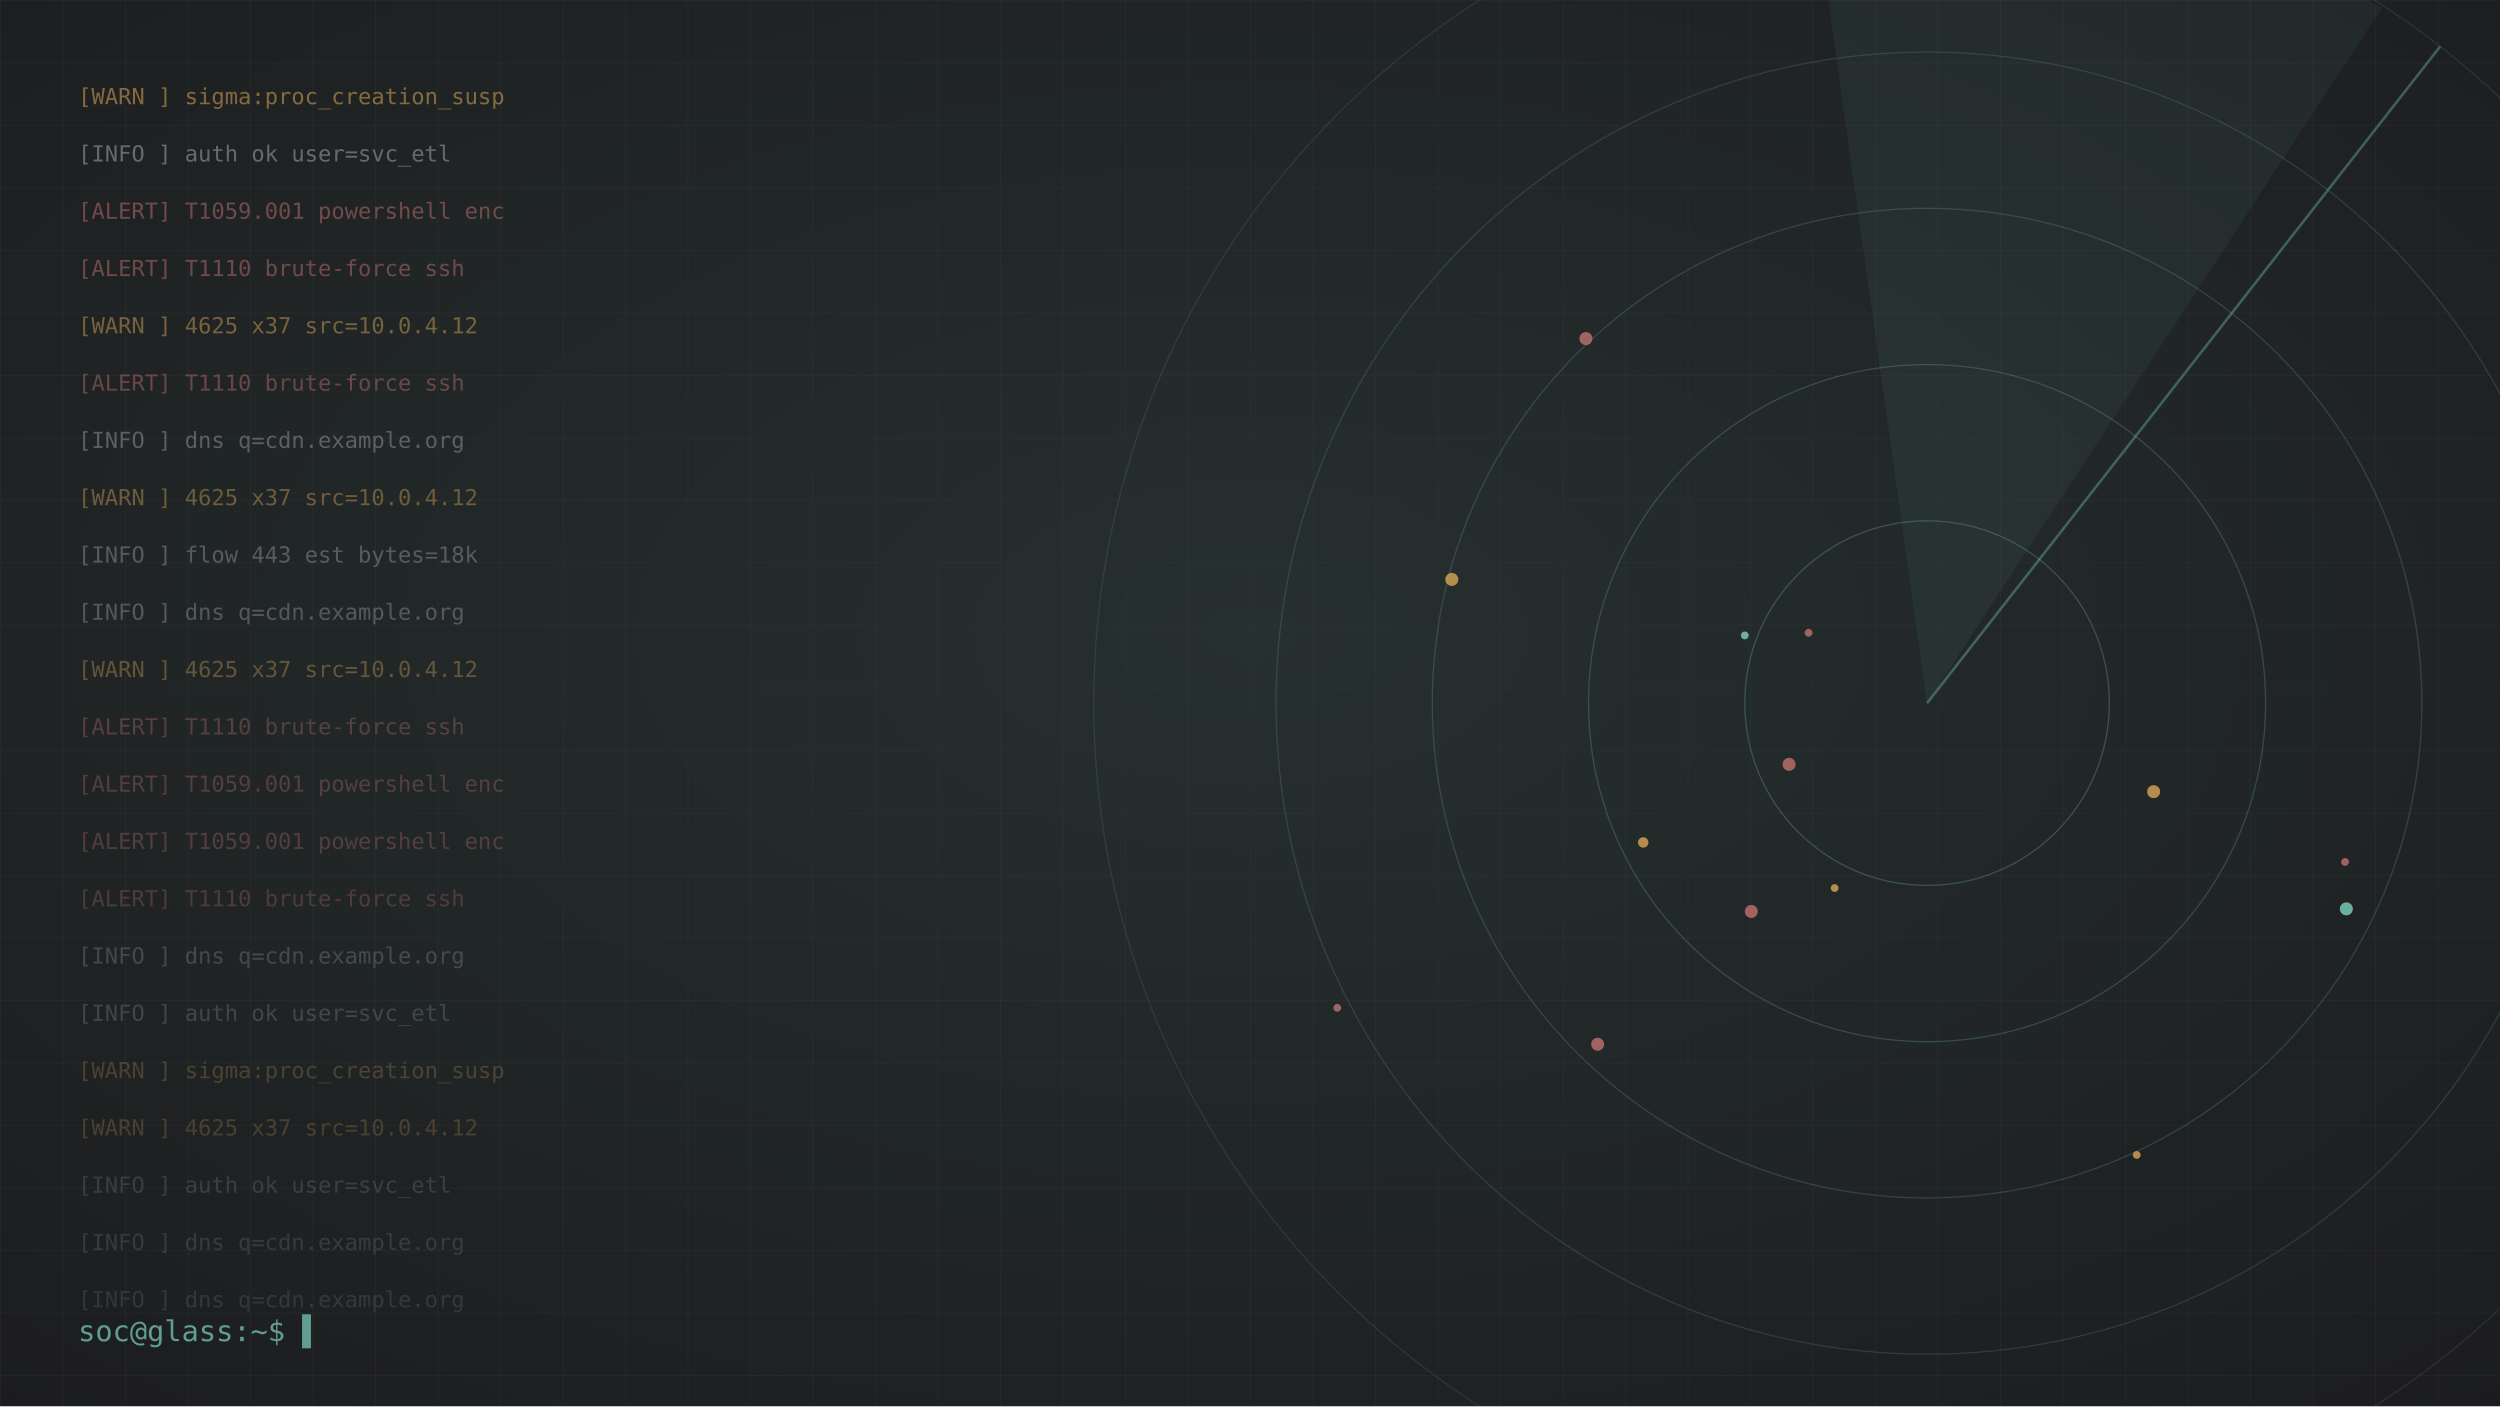
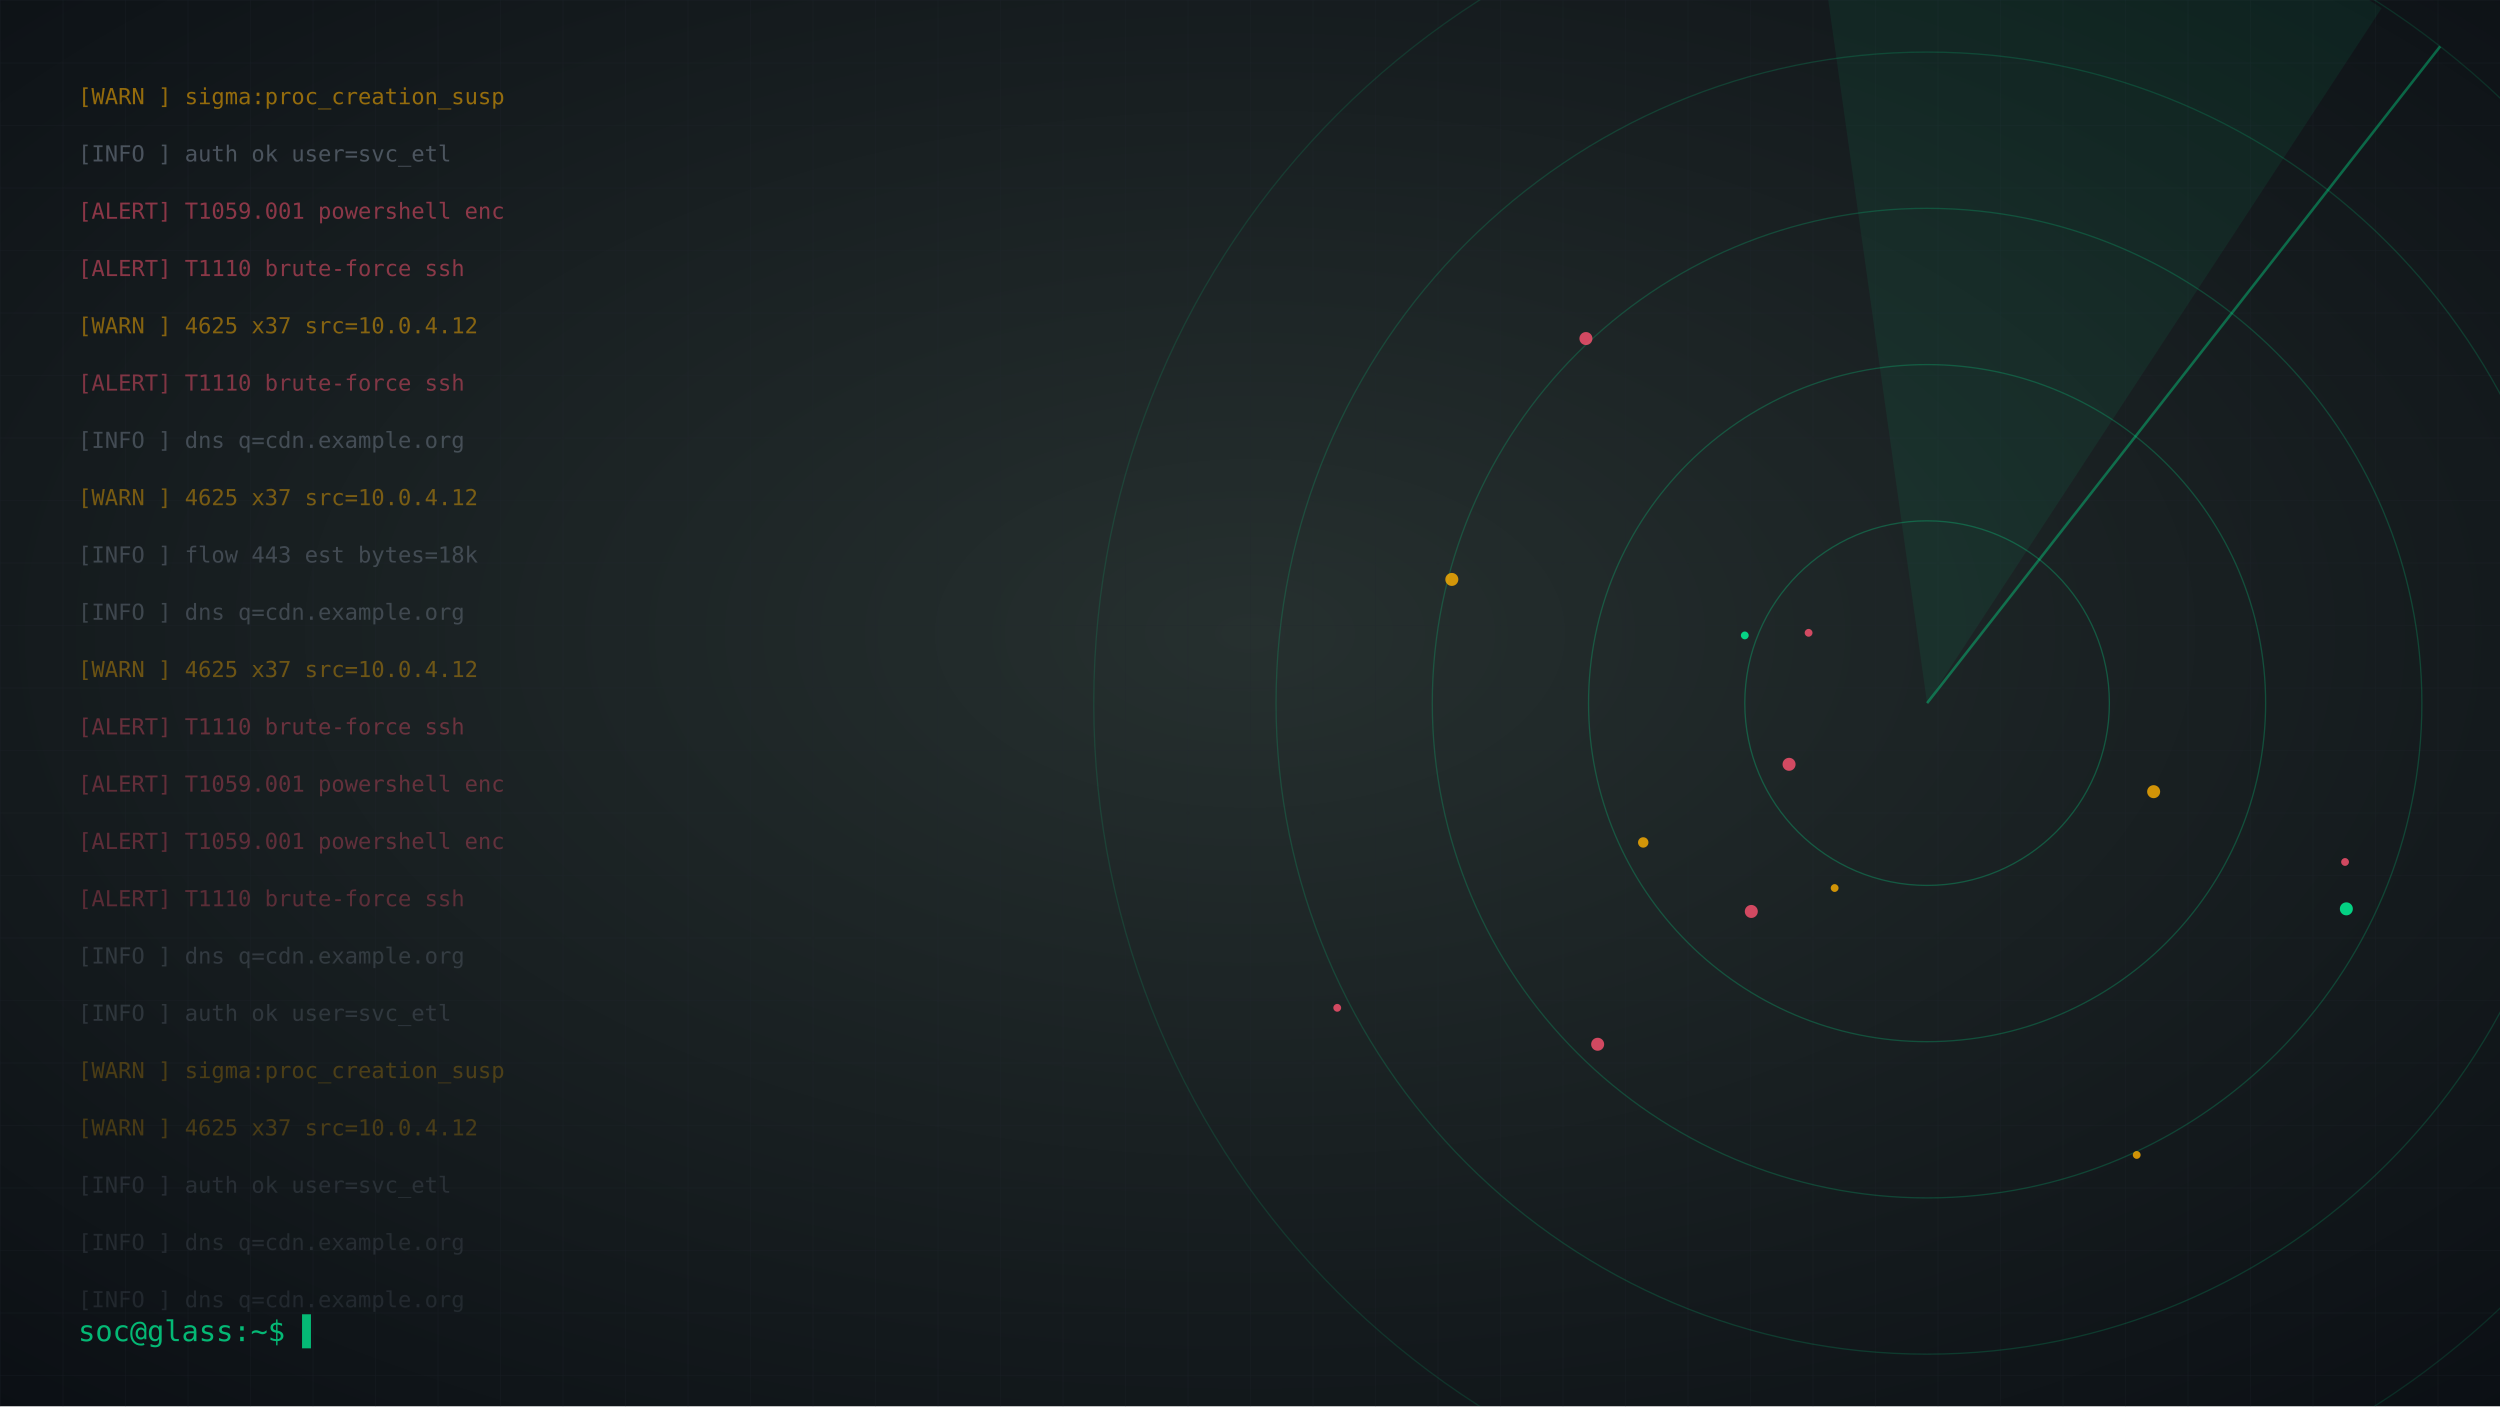
<svg xmlns="http://www.w3.org/2000/svg" viewBox="0 0 1920 1080" preserveAspectRatio="xMidYMid slice">
  <defs>
    <radialGradient id="g" cx="50%" cy="45%" r="75%">
      <stop offset="0" stop-color="#26302f" />
-       <stop offset="1" stop-color="#1c1c1e" />
+       <stop offset="1" stop-color="#0b0f14" />
    </radialGradient>
    <pattern id="p" width="48" height="48" patternUnits="userSpaceOnUse">
-       <path d="M48 0H0V48" fill="none" stroke="#3a3a40" stroke-width=".6" opacity=".55" />
+       <path d="M48 0H0V48" fill="none" stroke="#1e2632" stroke-width=".6" opacity=".55" />
    </pattern>
  </defs>
  <rect width="1920" height="1080" fill="url(#g)" />
  <rect width="1920" height="1080" fill="url(#p)" />
-   <circle cx="1480" cy="540" r="140" fill="none" stroke="#7dd3c0" stroke-width="1" opacity="0.25" />
-   <circle cx="1480" cy="540" r="260" fill="none" stroke="#7dd3c0" stroke-width="1" opacity="0.22" />
-   <circle cx="1480" cy="540" r="380" fill="none" stroke="#7dd3c0" stroke-width="1" opacity="0.19" />
-   <circle cx="1480" cy="540" r="500" fill="none" stroke="#7dd3c0" stroke-width="1" opacity="0.16" />
-   <circle cx="1480" cy="540" r="640" fill="none" stroke="#7dd3c0" stroke-width="1" opacity="0.12" />
-   <path d="M1480 540 L1480 -100" stroke="#7dd3c0" stroke-width="2" opacity=".35" transform="rotate(38 1480 540)" />
-   <path d="M1480 540 L1480 -100 A640 640 0 0 1 1900 60 Z" fill="#7dd3c0" opacity=".06" transform="rotate(-8 1480 540)" />
-   <circle cx="1409" cy="682" r="3" fill="#d8a657" opacity=".8" />
-   <circle cx="1802" cy="698" r="5" fill="#7dd3c0" opacity=".8" />
-   <circle cx="1801" cy="662" r="3" fill="#c07070" opacity=".8" />
-   <circle cx="1374" cy="587" r="5" fill="#c07070" opacity=".8" />
-   <circle cx="1027" cy="774" r="3" fill="#c07070" opacity=".8" />
-   <circle cx="1218" cy="260" r="5" fill="#c07070" opacity=".8" />
-   <circle cx="1389" cy="486" r="3" fill="#c07070" opacity=".8" />
-   <circle cx="1340" cy="488" r="3" fill="#7dd3c0" opacity=".8" />
-   <circle cx="1115" cy="445" r="5" fill="#d8a657" opacity=".8" />
-   <circle cx="1641" cy="887" r="3" fill="#d8a657" opacity=".8" />
-   <circle cx="1227" cy="802" r="5" fill="#c07070" opacity=".8" />
-   <circle cx="1654" cy="608" r="5" fill="#d8a657" opacity=".8" />
-   <circle cx="1262" cy="647" r="4" fill="#d8a657" opacity=".8" />
-   <circle cx="1345" cy="700" r="5" fill="#c07070" opacity=".8" />
-   <text x="60" y="80" font-family="monospace" font-size="17" fill="#d8a657" opacity="0.55">[WARN ] sigma:proc_creation_susp</text>
-   <text x="60" y="124" font-family="monospace" font-size="17" fill="#a8a8ae" opacity="0.53">[INFO ] auth ok user=svc_etl</text>
-   <text x="60" y="168" font-family="monospace" font-size="17" fill="#c07070" opacity="0.51">[ALERT] T1059.001 powershell enc</text>
-   <text x="60" y="212" font-family="monospace" font-size="17" fill="#c07070" opacity="0.50">[ALERT] T1110 brute-force ssh</text>
-   <text x="60" y="256" font-family="monospace" font-size="17" fill="#d8a657" opacity="0.48">[WARN ] 4625 x37 src=10.0.4.12</text>
-   <text x="60" y="300" font-family="monospace" font-size="17" fill="#c07070" opacity="0.46">[ALERT] T1110 brute-force ssh</text>
-   <text x="60" y="344" font-family="monospace" font-size="17" fill="#a8a8ae" opacity="0.44">[INFO ] dns q=cdn.example.org</text>
-   <text x="60" y="388" font-family="monospace" font-size="17" fill="#d8a657" opacity="0.42">[WARN ] 4625 x37 src=10.0.4.12</text>
-   <text x="60" y="432" font-family="monospace" font-size="17" fill="#a8a8ae" opacity="0.41">[INFO ] flow 443 est bytes=18k</text>
-   <text x="60" y="476" font-family="monospace" font-size="17" fill="#a8a8ae" opacity="0.39">[INFO ] dns q=cdn.example.org</text>
-   <text x="60" y="520" font-family="monospace" font-size="17" fill="#d8a657" opacity="0.37">[WARN ] 4625 x37 src=10.0.4.12</text>
-   <text x="60" y="564" font-family="monospace" font-size="17" fill="#c07070" opacity="0.35">[ALERT] T1110 brute-force ssh</text>
-   <text x="60" y="608" font-family="monospace" font-size="17" fill="#c07070" opacity="0.33">[ALERT] T1059.001 powershell enc</text>
-   <text x="60" y="652" font-family="monospace" font-size="17" fill="#c07070" opacity="0.32">[ALERT] T1059.001 powershell enc</text>
-   <text x="60" y="696" font-family="monospace" font-size="17" fill="#c07070" opacity="0.30">[ALERT] T1110 brute-force ssh</text>
-   <text x="60" y="740" font-family="monospace" font-size="17" fill="#a8a8ae" opacity="0.28">[INFO ] dns q=cdn.example.org</text>
-   <text x="60" y="784" font-family="monospace" font-size="17" fill="#a8a8ae" opacity="0.26">[INFO ] auth ok user=svc_etl</text>
-   <text x="60" y="828" font-family="monospace" font-size="17" fill="#d8a657" opacity="0.24">[WARN ] sigma:proc_creation_susp</text>
-   <text x="60" y="872" font-family="monospace" font-size="17" fill="#d8a657" opacity="0.23">[WARN ] 4625 x37 src=10.0.4.12</text>
-   <text x="60" y="916" font-family="monospace" font-size="17" fill="#a8a8ae" opacity="0.21">[INFO ] auth ok user=svc_etl</text>
-   <text x="60" y="960" font-family="monospace" font-size="17" fill="#a8a8ae" opacity="0.19">[INFO ] dns q=cdn.example.org</text>
-   <text x="60" y="1004" font-family="monospace" font-size="17" fill="#a8a8ae" opacity="0.17">[INFO ] dns q=cdn.example.org</text>
-   <text x="60" y="1030" font-family="monospace" font-size="22" fill="#7dd3c0" opacity=".7">soc@glass:~$ ▌</text>
+   <circle cx="1480" cy="540" r="140" fill="none" stroke="#00ff9c" stroke-width="1" opacity="0.25" />
+   <circle cx="1480" cy="540" r="260" fill="none" stroke="#00ff9c" stroke-width="1" opacity="0.22" />
+   <circle cx="1480" cy="540" r="380" fill="none" stroke="#00ff9c" stroke-width="1" opacity="0.19" />
+   <circle cx="1480" cy="540" r="500" fill="none" stroke="#00ff9c" stroke-width="1" opacity="0.16" />
+   <circle cx="1480" cy="540" r="640" fill="none" stroke="#00ff9c" stroke-width="1" opacity="0.12" />
+   <path d="M1480 540 L1480 -100" stroke="#00ff9c" stroke-width="2" opacity=".35" transform="rotate(38 1480 540)" />
+   <path d="M1480 540 L1480 -100 A640 640 0 0 1 1900 60 Z" fill="#00ff9c" opacity=".06" transform="rotate(-8 1480 540)" />
+   <circle cx="1409" cy="682" r="3" fill="#ffb000" opacity=".8" />
+   <circle cx="1802" cy="698" r="5" fill="#00ff9c" opacity=".8" />
+   <circle cx="1801" cy="662" r="3" fill="#ff5370" opacity=".8" />
+   <circle cx="1374" cy="587" r="5" fill="#ff5370" opacity=".8" />
+   <circle cx="1027" cy="774" r="3" fill="#ff5370" opacity=".8" />
+   <circle cx="1218" cy="260" r="5" fill="#ff5370" opacity=".8" />
+   <circle cx="1389" cy="486" r="3" fill="#ff5370" opacity=".8" />
+   <circle cx="1340" cy="488" r="3" fill="#00ff9c" opacity=".8" />
+   <circle cx="1115" cy="445" r="5" fill="#ffb000" opacity=".8" />
+   <circle cx="1641" cy="887" r="3" fill="#ffb000" opacity=".8" />
+   <circle cx="1227" cy="802" r="5" fill="#ff5370" opacity=".8" />
+   <circle cx="1654" cy="608" r="5" fill="#ffb000" opacity=".8" />
+   <circle cx="1262" cy="647" r="4" fill="#ffb000" opacity=".8" />
+   <circle cx="1345" cy="700" r="5" fill="#ff5370" opacity=".8" />
+   <text x="60" y="80" font-family="monospace" font-size="17" fill="#ffb000" opacity="0.55">[WARN ] sigma:proc_creation_susp</text>
+   <text x="60" y="124" font-family="monospace" font-size="17" fill="#7d8898" opacity="0.53">[INFO ] auth ok user=svc_etl</text>
+   <text x="60" y="168" font-family="monospace" font-size="17" fill="#ff5370" opacity="0.51">[ALERT] T1059.001 powershell enc</text>
+   <text x="60" y="212" font-family="monospace" font-size="17" fill="#ff5370" opacity="0.50">[ALERT] T1110 brute-force ssh</text>
+   <text x="60" y="256" font-family="monospace" font-size="17" fill="#ffb000" opacity="0.48">[WARN ] 4625 x37 src=10.0.4.12</text>
+   <text x="60" y="300" font-family="monospace" font-size="17" fill="#ff5370" opacity="0.46">[ALERT] T1110 brute-force ssh</text>
+   <text x="60" y="344" font-family="monospace" font-size="17" fill="#7d8898" opacity="0.44">[INFO ] dns q=cdn.example.org</text>
+   <text x="60" y="388" font-family="monospace" font-size="17" fill="#ffb000" opacity="0.42">[WARN ] 4625 x37 src=10.0.4.12</text>
+   <text x="60" y="432" font-family="monospace" font-size="17" fill="#7d8898" opacity="0.41">[INFO ] flow 443 est bytes=18k</text>
+   <text x="60" y="476" font-family="monospace" font-size="17" fill="#7d8898" opacity="0.39">[INFO ] dns q=cdn.example.org</text>
+   <text x="60" y="520" font-family="monospace" font-size="17" fill="#ffb000" opacity="0.37">[WARN ] 4625 x37 src=10.0.4.12</text>
+   <text x="60" y="564" font-family="monospace" font-size="17" fill="#ff5370" opacity="0.35">[ALERT] T1110 brute-force ssh</text>
+   <text x="60" y="608" font-family="monospace" font-size="17" fill="#ff5370" opacity="0.33">[ALERT] T1059.001 powershell enc</text>
+   <text x="60" y="652" font-family="monospace" font-size="17" fill="#ff5370" opacity="0.32">[ALERT] T1059.001 powershell enc</text>
+   <text x="60" y="696" font-family="monospace" font-size="17" fill="#ff5370" opacity="0.30">[ALERT] T1110 brute-force ssh</text>
+   <text x="60" y="740" font-family="monospace" font-size="17" fill="#7d8898" opacity="0.28">[INFO ] dns q=cdn.example.org</text>
+   <text x="60" y="784" font-family="monospace" font-size="17" fill="#7d8898" opacity="0.26">[INFO ] auth ok user=svc_etl</text>
+   <text x="60" y="828" font-family="monospace" font-size="17" fill="#ffb000" opacity="0.24">[WARN ] sigma:proc_creation_susp</text>
+   <text x="60" y="872" font-family="monospace" font-size="17" fill="#ffb000" opacity="0.23">[WARN ] 4625 x37 src=10.0.4.12</text>
+   <text x="60" y="916" font-family="monospace" font-size="17" fill="#7d8898" opacity="0.21">[INFO ] auth ok user=svc_etl</text>
+   <text x="60" y="960" font-family="monospace" font-size="17" fill="#7d8898" opacity="0.19">[INFO ] dns q=cdn.example.org</text>
+   <text x="60" y="1004" font-family="monospace" font-size="17" fill="#7d8898" opacity="0.17">[INFO ] dns q=cdn.example.org</text>
+   <text x="60" y="1030" font-family="monospace" font-size="22" fill="#00ff9c" opacity=".7">soc@glass:~$ ▌</text>
</svg>
